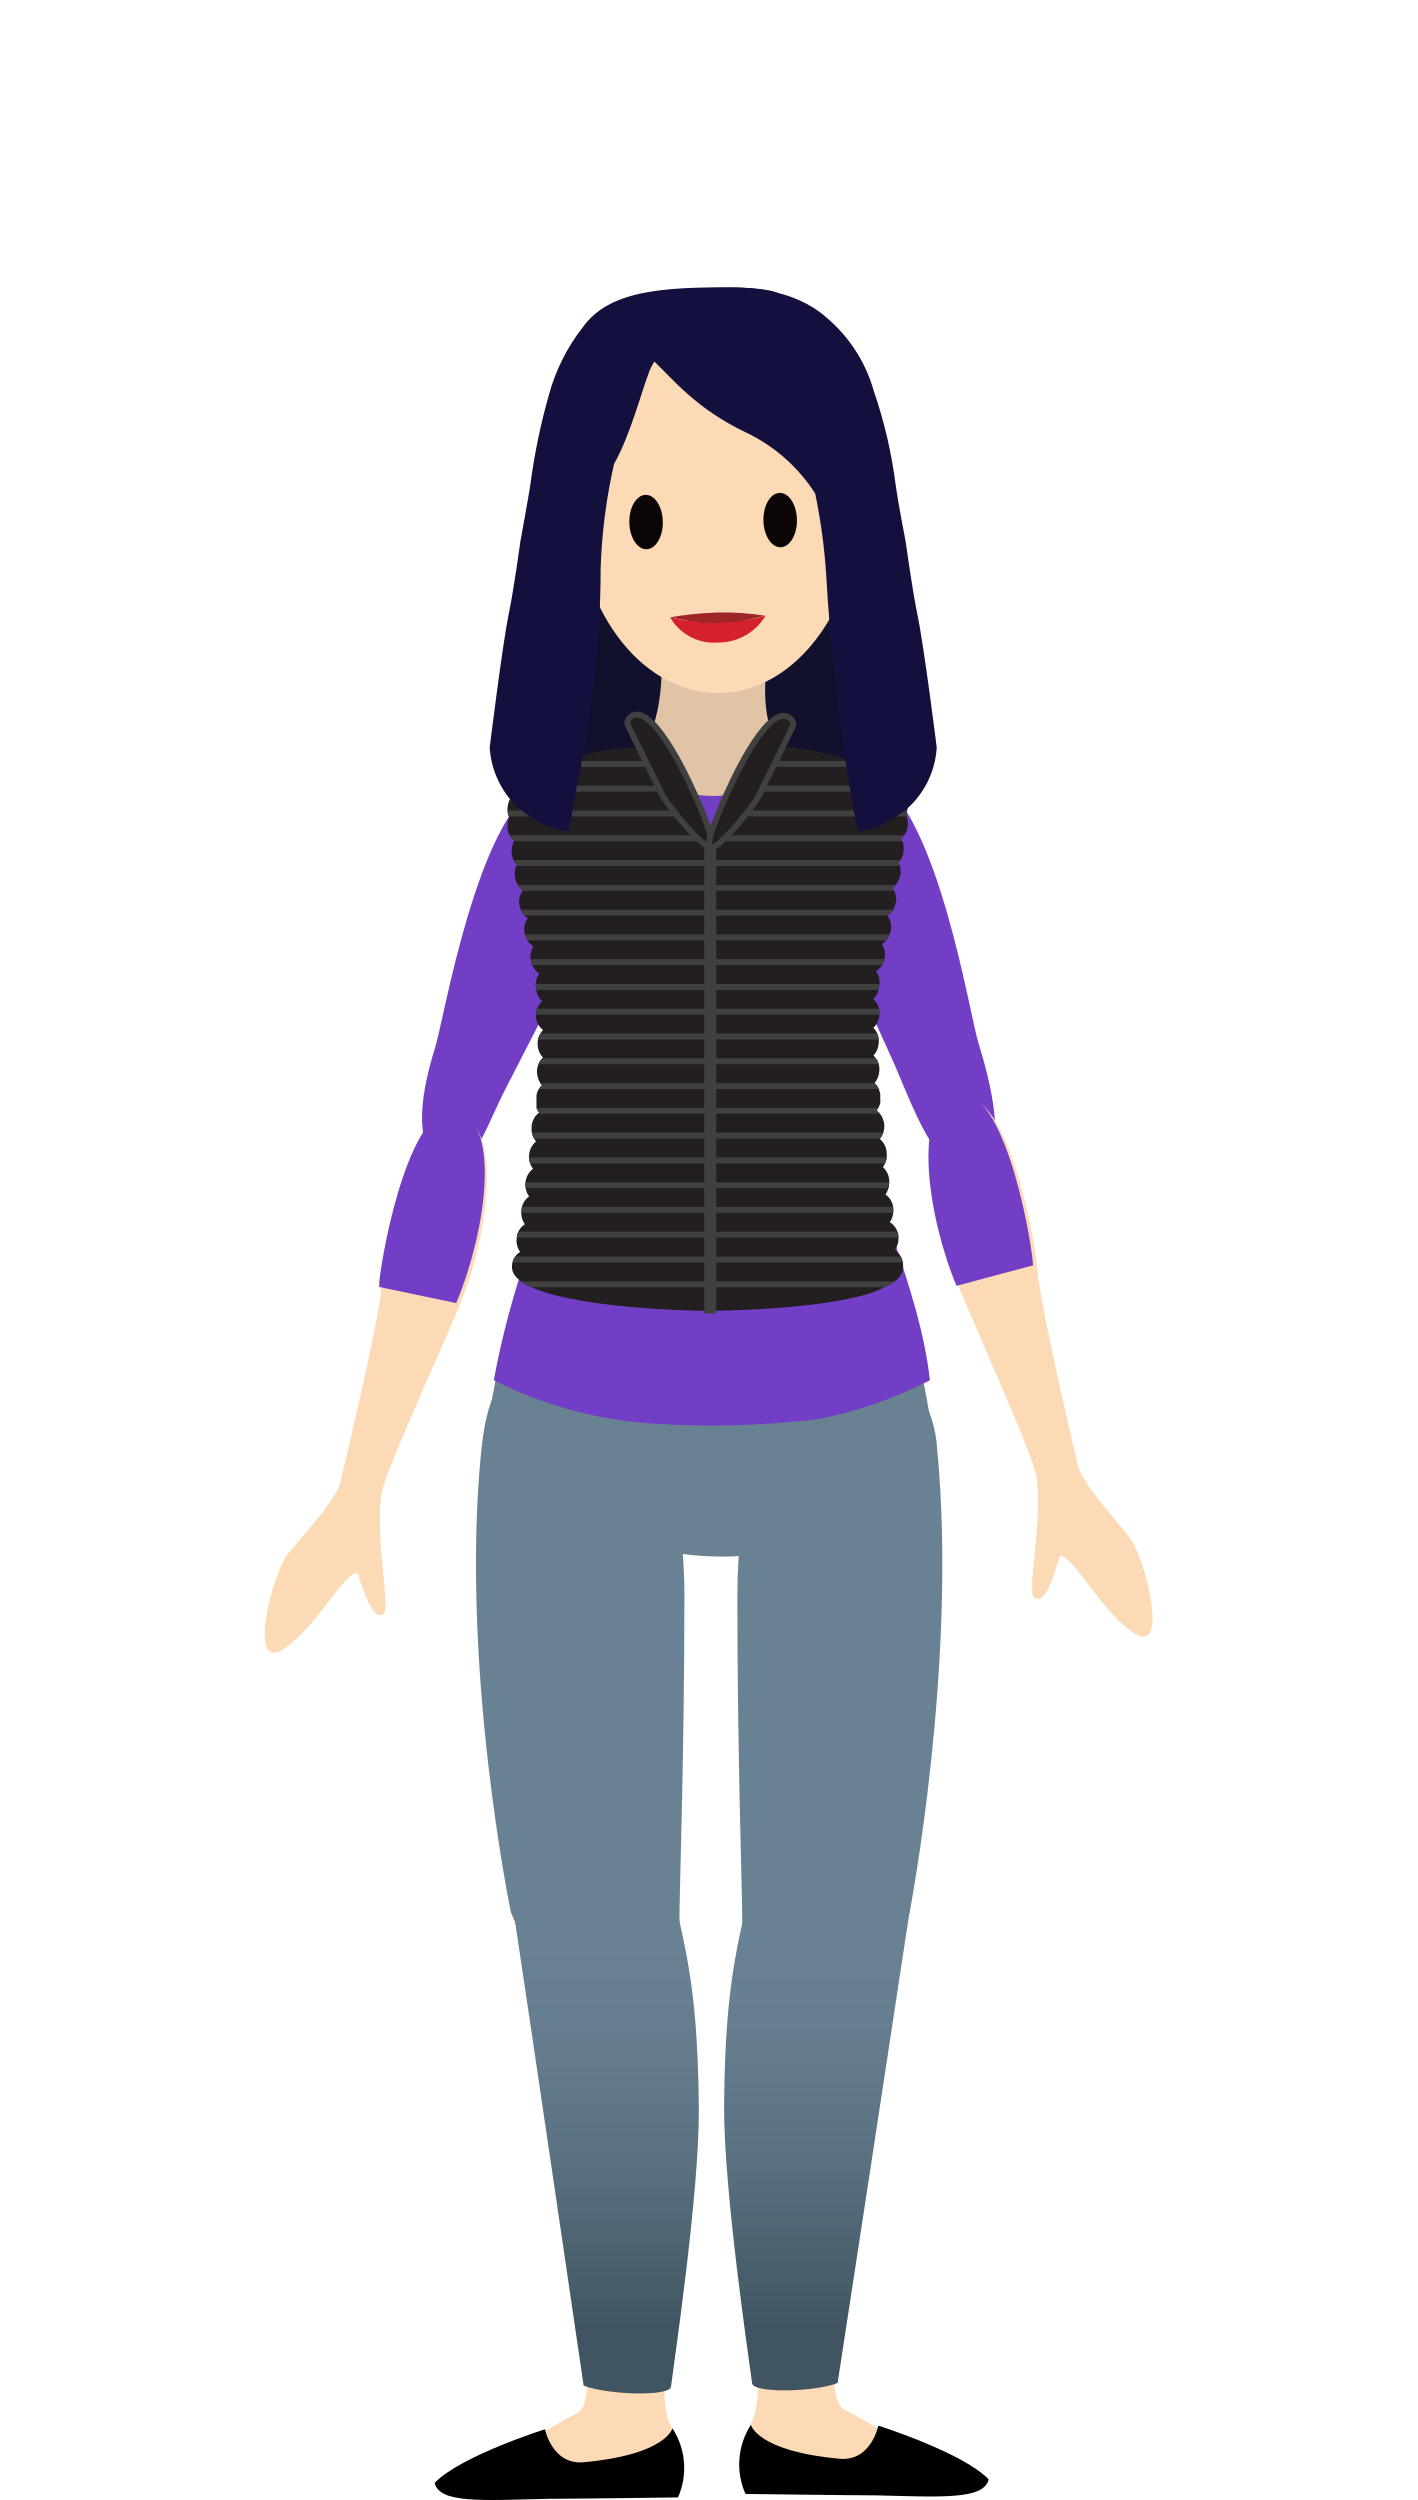
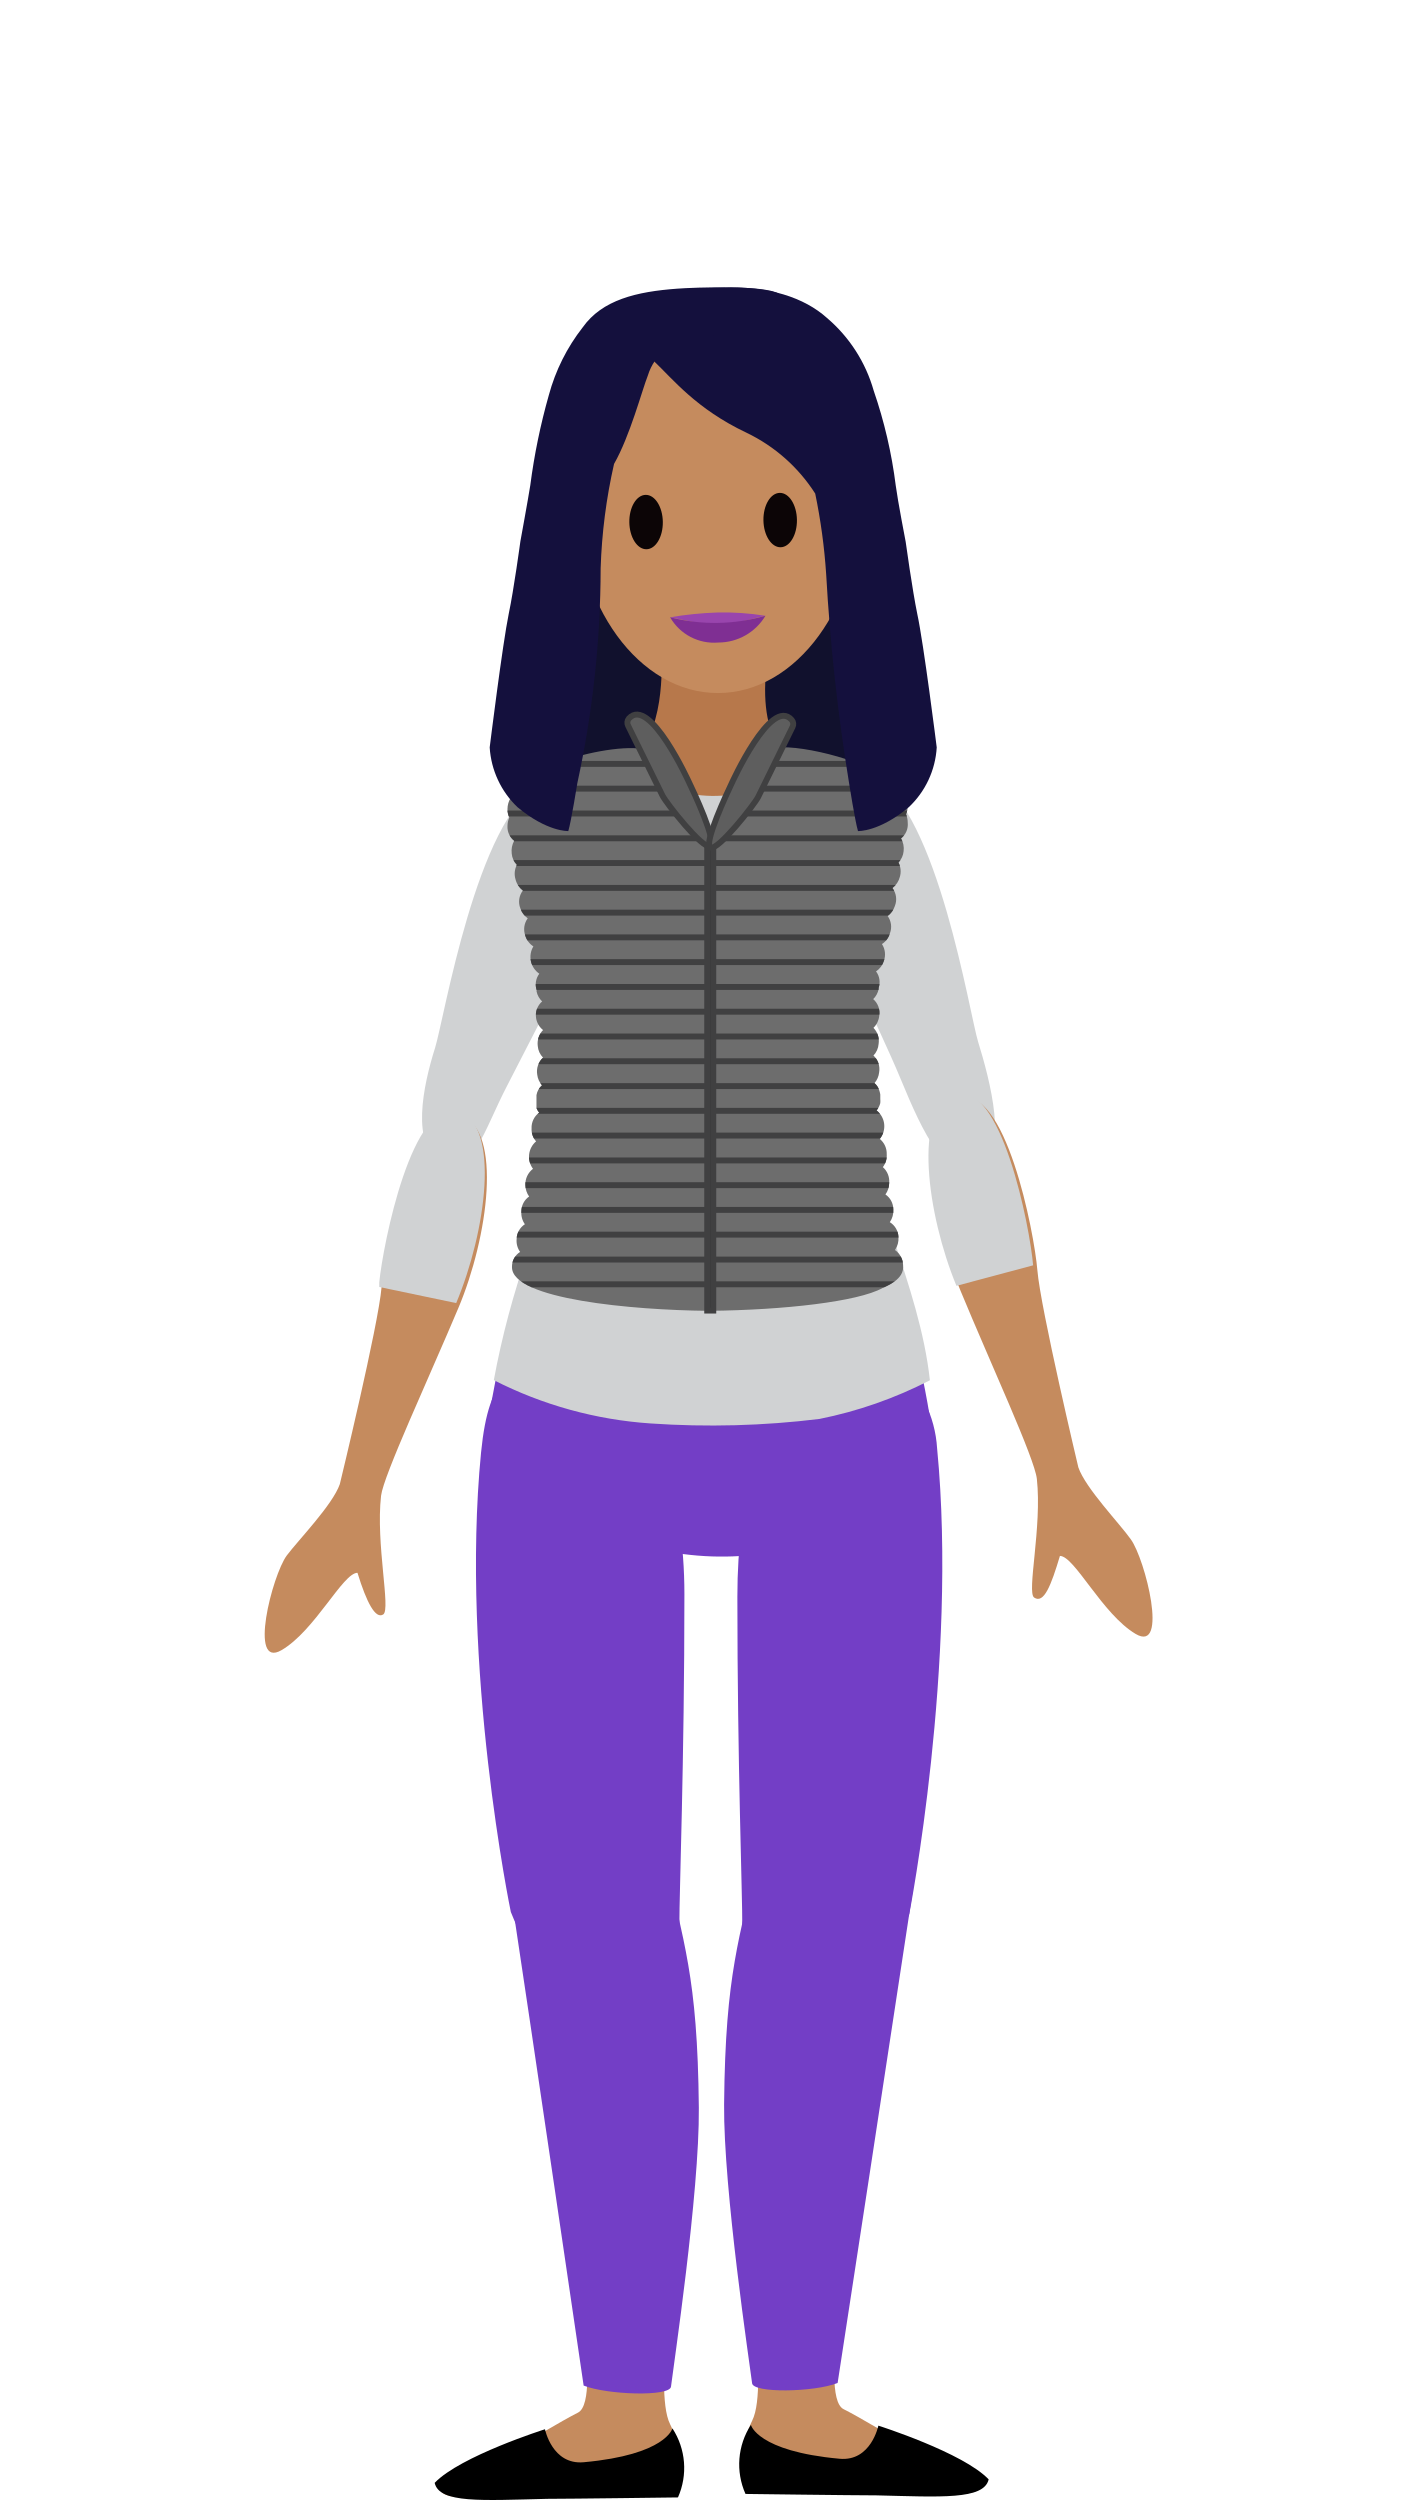
- <svg xmlns="http://www.w3.org/2000/svg" xmlns:xlink="http://www.w3.org/1999/xlink" width="110" height="194" viewBox="0 0 110 194">
+ <svg xmlns="http://www.w3.org/2000/svg" width="110" height="194" viewBox="0 0 110 194">
  <defs>
-     <linearGradient id="linear-gradient" x1="-6608.56" y1="150.63" x2="-6608.56" y2="180.46" gradientTransform="matrix(-1, 0, 0, 1, -6545.06, 0)" gradientUnits="userSpaceOnUse">
-       <stop offset="0" stop-color="#698293" />
-       <stop offset="0.26" stop-color="#657d8e" />
-       <stop offset="0.58" stop-color="#59707f" />
-       <stop offset="0.92" stop-color="#455b67" />
-       <stop offset="1" stop-color="#405561" />
-     </linearGradient>
-     <linearGradient id="linear-gradient-2" x1="291.89" y1="150.76" x2="291.89" y2="180.69" gradientTransform="translate(-245)" xlink:href="#linear-gradient" />
    <clipPath id="clip-path">
-       <path d="M69.92,65.06a1.59,1.59,0,0,1,.2,1,1.45,1.45,0,0,1-.4.87,1.48,1.48,0,0,1,.11,1.11,1.55,1.55,0,0,1-.58.87,1.43,1.43,0,0,1,.19,1.4,1.52,1.52,0,0,1-.56.77,1.42,1.42,0,0,1,.18,1.34,1.49,1.49,0,0,1-.62.84,1.47,1.47,0,0,1,.15,1.3,1.5,1.5,0,0,1-.61.82h0a1.37,1.37,0,0,1,.2,1.28.43.43,0,0,1,0,.11,1.48,1.48,0,0,1-.42.76,1.41,1.41,0,0,1,.47,1.29,1.5,1.5,0,0,1-.45.94,1.47,1.47,0,0,1,.4,1.25,1.45,1.45,0,0,1-.4.9,1.44,1.44,0,0,1,.44,1.31,1.51,1.51,0,0,1-.36.83,1.19,1.19,0,0,1,.36.53,2,2,0,0,1,.09.35,1.48,1.48,0,0,1,0,.21h0v.13a1.88,1.88,0,0,1,0,.33,1.46,1.46,0,0,1-.29.57,1.55,1.55,0,0,1,.25,2.21,1.47,1.47,0,0,1,.54,1.19,1.5,1.5,0,0,1-.3,1A1.46,1.46,0,0,1,69,91.81a1.54,1.54,0,0,1-.29.88,1.39,1.39,0,0,1,.61,1.15,1.54,1.54,0,0,1-.27,1A1.41,1.41,0,0,1,69.72,96a1.55,1.55,0,0,1-.27,1,1.49,1.49,0,0,1,.63,1.16c.14,1.15-1.35,1.65-1.59,1.79-1.91,1.06-7.66,1.71-13.43,1.77a.49.49,0,0,1-.17,0c-5.77-.06-15.2-.89-15.16-3.4a1.34,1.34,0,0,1,.63-1.17,1.49,1.49,0,0,1-.27-1A1.41,1.41,0,0,1,40.73,95a1.49,1.49,0,0,1-.27-1,1.38,1.38,0,0,1,.6-1.15,1.54,1.54,0,0,1-.29-.88,1.5,1.5,0,0,1,.59-1.27,1.57,1.57,0,0,1,.24-2.13,1.41,1.41,0,0,1-.35-1,1.44,1.44,0,0,1,.59-1.23,1.26,1.26,0,0,1-.21-.36l0-.1a.25.25,0,0,1,0-.07.94.94,0,0,0,0-.09l0-.21s0,0,0-.07v-.23a1.57,1.57,0,0,1,0-.23h0a1.28,1.28,0,0,1,.43-.76,1.52,1.52,0,0,1-.37-.82,1.47,1.47,0,0,1,.45-1.33,1.43,1.43,0,0,1-.41-.9,1.51,1.51,0,0,1,.41-1.24A1.47,1.47,0,0,1,41.6,79a1.41,1.41,0,0,1,.47-1.29,1.49,1.49,0,0,1-.43-.76.51.51,0,0,1,0-.13,1.39,1.39,0,0,1,.21-1.26,1.58,1.58,0,0,1-.46-2.12,1.5,1.5,0,0,1-.63-.84,1.45,1.45,0,0,1,.19-1.34,1.54,1.54,0,0,1-.57-.77,1.41,1.41,0,0,1,.2-1.39,1.53,1.53,0,0,1-.58-.88,1.48,1.48,0,0,1,.11-1.11,1.39,1.39,0,0,1-.4-.87,1.65,1.65,0,0,1,.19-1,1.35,1.35,0,0,1-.52-1.13,1.64,1.64,0,0,1,.14-.67,1.51,1.51,0,0,1-.14-.65,1.68,1.68,0,0,1,.25-.88c.11-2.48,9.59-4.81,11.06-3.46h0l4.46,7.35,4-7.5A3.23,3.23,0,0,1,61.06,58h.13c2.79.15,8,1.73,8.89,3.53h0a1.52,1.52,0,0,1,.36,1,1.67,1.67,0,0,1-.13.65,1.76,1.76,0,0,1,.13.66A1.37,1.37,0,0,1,69.92,65.06Z" fill="#231f20" />
+       <path d="M69.92,65.06a1.59,1.59,0,0,1,.2,1,1.45,1.45,0,0,1-.4.87,1.48,1.48,0,0,1,.11,1.11,1.55,1.55,0,0,1-.58.87,1.43,1.43,0,0,1,.19,1.4,1.52,1.52,0,0,1-.56.77,1.42,1.42,0,0,1,.18,1.34,1.49,1.49,0,0,1-.62.84,1.47,1.47,0,0,1,.15,1.3,1.5,1.5,0,0,1-.61.82h0a1.37,1.37,0,0,1,.2,1.28.43.43,0,0,1,0,.11,1.48,1.48,0,0,1-.42.76,1.41,1.41,0,0,1,.47,1.29,1.5,1.5,0,0,1-.45.94,1.47,1.47,0,0,1,.4,1.25,1.45,1.45,0,0,1-.4.9,1.44,1.44,0,0,1,.44,1.31,1.51,1.51,0,0,1-.36.83,1.19,1.19,0,0,1,.36.53,2,2,0,0,1,.09.35,1.48,1.48,0,0,1,0,.21h0v.13a1.88,1.88,0,0,1,0,.33,1.46,1.46,0,0,1-.29.57,1.55,1.55,0,0,1,.25,2.21,1.47,1.47,0,0,1,.54,1.19,1.5,1.5,0,0,1-.3,1A1.46,1.46,0,0,1,69,91.81a1.54,1.54,0,0,1-.29.88,1.39,1.39,0,0,1,.61,1.15,1.54,1.54,0,0,1-.27,1A1.41,1.41,0,0,1,69.72,96a1.55,1.55,0,0,1-.27,1,1.49,1.49,0,0,1,.63,1.16c.14,1.15-1.35,1.65-1.59,1.79-1.91,1.06-7.66,1.71-13.43,1.77a.49.49,0,0,1-.17,0c-5.77-.06-15.2-.89-15.16-3.4a1.34,1.34,0,0,1,.63-1.17,1.49,1.49,0,0,1-.27-1A1.41,1.41,0,0,1,40.73,95a1.49,1.49,0,0,1-.27-1,1.38,1.38,0,0,1,.6-1.15,1.54,1.54,0,0,1-.29-.88,1.5,1.5,0,0,1,.59-1.27,1.57,1.57,0,0,1,.24-2.13,1.41,1.41,0,0,1-.35-1,1.44,1.44,0,0,1,.59-1.23,1.26,1.26,0,0,1-.21-.36l0-.1a.25.25,0,0,1,0-.07.94.94,0,0,0,0-.09l0-.21s0,0,0-.07v-.23a1.57,1.57,0,0,1,0-.23h0a1.28,1.28,0,0,1,.43-.76,1.52,1.52,0,0,1-.37-.82,1.47,1.47,0,0,1,.45-1.33,1.43,1.43,0,0,1-.41-.9,1.51,1.51,0,0,1,.41-1.24A1.47,1.47,0,0,1,41.6,79a1.41,1.41,0,0,1,.47-1.29,1.49,1.49,0,0,1-.43-.76.51.51,0,0,1,0-.13,1.39,1.39,0,0,1,.21-1.26,1.58,1.58,0,0,1-.46-2.12,1.5,1.5,0,0,1-.63-.84,1.45,1.45,0,0,1,.19-1.34,1.54,1.54,0,0,1-.57-.77,1.41,1.41,0,0,1,.2-1.39,1.53,1.53,0,0,1-.58-.88,1.48,1.48,0,0,1,.11-1.11,1.39,1.39,0,0,1-.4-.87,1.65,1.65,0,0,1,.19-1,1.35,1.35,0,0,1-.52-1.13,1.64,1.64,0,0,1,.14-.67,1.51,1.51,0,0,1-.14-.65,1.68,1.68,0,0,1,.25-.88c.11-2.48,9.59-4.81,11.06-3.46h0l4.46,7.35,4-7.5A3.23,3.23,0,0,1,61.06,58h.13c2.79.15,8,1.73,8.89,3.53h0a1.52,1.52,0,0,1,.36,1,1.67,1.67,0,0,1-.13.65,1.76,1.76,0,0,1,.13.66A1.37,1.37,0,0,1,69.92,65.06Z" fill="#6d6d6d" />
    </clipPath>
  </defs>
  <g id="landians">
    <path d="M43.88,43.9s-1,37.36,10.75,36.58c13-.87,11.71-37.06,11.71-37.06Z" fill="#11112d" />
-     <path d="M67.85,60.28C72.77,63,75.22,78.61,75.9,80.84c.9,2.91,2.46,8.72,0,9.83s-4.25-2.68-6-6.92-5.82-12.23-6.71-15.43C62,64.3,62.94,57.59,67.85,60.28Z" fill="#733ec6" />
-     <path d="M41.94,60.81C37,63.46,34.46,79.09,33.76,81.32c-.92,2.9-1.93,7.65.52,8.79s3.2-2.27,5.1-5.91c3-5.83,6.29-12.12,7.2-15.32C47.72,64.87,46.87,58.16,41.94,60.81Z" fill="#733ec6" />
-     <path d="M70.56,148.53s3.78-19.44,2.16-36.13a9.36,9.36,0,0,0-3.2-6.5c-4.62-4.79-12.3,2.16-12.3,18,0,13,.4,23.28.38,25.56C57.54,157.89,65.93,160.17,70.56,148.53Z" fill="#698293" />
-     <path d="M58.37,187.84c.72-1.42.41-5,.37-7.33s-.86-2.69-2-12.53.45-12.3,1.79-19a4.5,4.5,0,0,1,8.94.89c.23,5.82-2.25,30.48-2.46,30.66-.27,2.16-.6,5.89.45,6.42,1.29.64,3.74,2.15,6.4,3.65,1.51.63,4.18,1.3,4.31,2.09,0,1.27-2.75.77-8.23.66-1.95,0-4.53-.24-6.52-.13C56.61,193.47,57.65,189.27,58.37,187.84Z" fill="#fcdab5" />
+     <path d="M67.85,60.28C72.77,63,75.22,78.61,75.9,80.84c.9,2.91,2.46,8.72,0,9.83s-4.25-2.68-6-6.92-5.82-12.23-6.71-15.43C62,64.3,62.94,57.59,67.85,60.28Z" fill="#d0d2d3" />
+     <path d="M41.94,60.81C37,63.46,34.46,79.09,33.76,81.32c-.92,2.9-1.93,7.65.52,8.79s3.2-2.27,5.1-5.91c3-5.83,6.29-12.12,7.2-15.32C47.72,64.87,46.87,58.16,41.94,60.81Z" fill="#d0d2d3" />
+     <path d="M70.56,148.53s3.78-19.44,2.16-36.13a9.36,9.36,0,0,0-3.2-6.5c-4.62-4.79-12.3,2.16-12.3,18,0,13,.4,23.28.38,25.56C57.54,157.89,65.93,160.17,70.56,148.53Z" fill="#733ec6" />
+     <path d="M58.37,187.84c.72-1.42.41-5,.37-7.33s-.86-2.69-2-12.53.45-12.3,1.79-19a4.5,4.5,0,0,1,8.94.89c.23,5.82-2.25,30.48-2.46,30.66-.27,2.16-.6,5.89.45,6.42,1.29.64,3.74,2.15,6.4,3.65,1.51.63,4.18,1.3,4.31,2.09,0,1.27-2.75.77-8.23.66-1.95,0-4.53-.24-6.52-.13C56.61,193.47,57.65,189.27,58.37,187.84Z" fill="#c58b5e" />
    <path d="M58.27,188.17s.48,2.05,6.89,2.63c2.44.22,3-2.57,3-2.57s6.58,2.09,8.56,4.17C76.35,194,73,193.76,68,193.64c-1.8,0-10.15-.11-10.15-.11A5.63,5.63,0,0,1,58.27,188.17Z" />
-     <path d="M65,184.92s4.34-28.31,5.79-37.93c1.31-8.63-11-8.6-12-3.22-1.37,6.84-2.5,9.11-2.6,19.52-.06,6.61,2,20.24,2.17,21.63C58.37,185.73,63.19,185.64,65,184.92Z" fill="url(#linear-gradient)" />
-     <path d="M39.64,148.37s-3.94-19-2.31-35.66c.32-3.18.9-4.72,2.05-6.18,4.52-5.71,13.73,1.39,13.73,17.19,0,13-.4,23.28-.39,25.56C52.78,157.72,44.31,160,39.64,148.37Z" fill="#698293" />
-     <path d="M52,188.12c-.72-1.43-.42-5-.37-7.33s.86-2.69,2-12.54-.45-12.3-1.79-19a4.51,4.51,0,0,0-9,.9c-.22,5.81,2.26,30.47,2.46,30.65.27,2.16.61,5.89-.45,6.42-1.29.65-3.74,2.15-6.4,3.66-1.5.62-4.17,1.29-4.31,2.08,0,1.27,2.75.77,8.23.66,1.95,0,4.53-.24,6.53-.13C53.78,193.74,52.73,189.55,52,188.12Z" fill="#fcdab5" />
+     <path d="M65,184.92s4.34-28.31,5.79-37.93c1.31-8.63-11-8.6-12-3.22-1.37,6.84-2.5,9.11-2.6,19.52-.06,6.61,2,20.24,2.17,21.63C58.37,185.73,63.19,185.64,65,184.92Z" fill="#733ec6" />
+     <path d="M39.64,148.37s-3.94-19-2.31-35.66c.32-3.18.9-4.72,2.05-6.18,4.52-5.71,13.73,1.39,13.73,17.19,0,13-.4,23.28-.39,25.56C52.78,157.72,44.31,160,39.64,148.37Z" fill="#733ec6" />
+     <path d="M52,188.12c-.72-1.43-.42-5-.37-7.33s.86-2.69,2-12.54-.45-12.3-1.79-19a4.51,4.51,0,0,0-9,.9c-.22,5.81,2.26,30.47,2.46,30.65.27,2.16.61,5.89-.45,6.42-1.29.65-3.74,2.15-6.4,3.66-1.5.62-4.17,1.29-4.31,2.08,0,1.27,2.75.77,8.23.66,1.95,0,4.53-.24,6.53-.13C53.78,193.74,52.73,189.55,52,188.12Z" fill="#c58b5e" />
    <path d="M52.18,188.44s-.48,2.05-6.89,2.63c-2.44.22-3-2.56-3-2.56s-6.57,2.08-8.56,4.16c.36,1.61,3.68,1.36,8.73,1.24,1.8,0,10.15-.11,10.15-.11A5.63,5.63,0,0,0,52.18,188.44Z" />
-     <path d="M45.29,185.12s-4.2-28.64-5.66-38.26c-1.3-8.62,10.95-8.2,12-2.82,1.37,6.84,2.5,9.11,2.6,19.52.06,6.61-2,20.24-2.16,21.64C52,186,47.08,185.84,45.29,185.12Z" fill="url(#linear-gradient-2)" />
-     <path d="M51.33,51.08s.39,6.34-2.66,8c-.67.37,3.23,27.62,6.78,27.86,2.52.16,4.88-22.08,6.41-27.51,0,0-3.07-1.34-2.39-7.59C59.76,49.14,51.33,51.08,51.33,51.08Z" fill="#e1c3a5" />
-     <path d="M41.58,95a106.28,106.28,0,0,0-3.78,15.78c-.15.89,7.67,9.16,15.26,9.82a22.85,22.85,0,0,0,4.33.15C65,120.41,72.47,112,72.32,111a73,73,0,0,0-4.43-16.4Z" fill="#698293" />
-     <path d="M48.68,58.62s-4.94.89-5.71,2c-.22,2.69-1,7.3.57,12.26.5,1.62,1,5.25.57,12.28-.17,2.92-2,8.58-3.12,11.94a66.47,66.47,0,0,0-2.67,10,31.42,31.42,0,0,0,12.17,3.36,68.76,68.76,0,0,0,13.1-.35,32.66,32.66,0,0,0,8.57-3c-.81-7.42-4.83-14.57-5.91-22.76a35,35,0,0,1,.62-11.77c1.54-5,.22-9.89,0-12.57-1.31-1-5.53-1.43-5.53-1.43s-.12,1.32-3,2.74a10.09,10.09,0,0,1-6.26-.11A7.29,7.29,0,0,1,48.68,58.62Z" fill="#733ec6" />
-     <path d="M69.92,65.06a1.59,1.59,0,0,1,.2,1,1.45,1.45,0,0,1-.4.87,1.48,1.48,0,0,1,.11,1.11,1.55,1.55,0,0,1-.58.87,1.43,1.43,0,0,1,.19,1.4,1.52,1.52,0,0,1-.56.77,1.42,1.42,0,0,1,.18,1.34,1.49,1.49,0,0,1-.62.84,1.47,1.47,0,0,1,.15,1.3,1.5,1.5,0,0,1-.61.82h0a1.37,1.37,0,0,1,.2,1.28.43.43,0,0,1,0,.11,1.48,1.48,0,0,1-.42.76,1.41,1.41,0,0,1,.47,1.29,1.5,1.5,0,0,1-.45.94,1.47,1.47,0,0,1,.4,1.25,1.45,1.45,0,0,1-.4.9,1.44,1.44,0,0,1,.44,1.31,1.51,1.51,0,0,1-.36.83,1.19,1.19,0,0,1,.36.53,2,2,0,0,1,.09.35,1.48,1.48,0,0,1,0,.21h0v.13a1.88,1.88,0,0,1,0,.33,1.46,1.46,0,0,1-.29.57,1.55,1.55,0,0,1,.25,2.21,1.47,1.47,0,0,1,.54,1.19,1.5,1.5,0,0,1-.3,1A1.46,1.46,0,0,1,69,91.81a1.54,1.54,0,0,1-.29.88,1.39,1.39,0,0,1,.61,1.15,1.54,1.54,0,0,1-.27,1A1.41,1.41,0,0,1,69.72,96a1.55,1.55,0,0,1-.27,1,1.49,1.49,0,0,1,.63,1.16c.14,1.15-1.35,1.65-1.59,1.79-1.91,1.06-7.66,1.71-13.43,1.77a.49.49,0,0,1-.17,0c-5.77-.06-15.2-.89-15.16-3.4a1.34,1.34,0,0,1,.63-1.17,1.49,1.49,0,0,1-.27-1A1.41,1.41,0,0,1,40.73,95a1.49,1.49,0,0,1-.27-1,1.38,1.38,0,0,1,.6-1.15,1.54,1.54,0,0,1-.29-.88,1.5,1.5,0,0,1,.59-1.27,1.57,1.57,0,0,1,.24-2.13,1.41,1.41,0,0,1-.35-1,1.44,1.44,0,0,1,.59-1.23,1.26,1.26,0,0,1-.21-.36l0-.1a.25.25,0,0,1,0-.07.94.94,0,0,0,0-.09l0-.21s0,0,0-.07v-.23a1.57,1.57,0,0,1,0-.23h0a1.28,1.28,0,0,1,.43-.76,1.52,1.52,0,0,1-.37-.82,1.47,1.47,0,0,1,.45-1.33,1.43,1.43,0,0,1-.41-.9,1.51,1.51,0,0,1,.41-1.24A1.47,1.47,0,0,1,41.6,79a1.41,1.41,0,0,1,.47-1.29,1.49,1.49,0,0,1-.43-.76.51.51,0,0,1,0-.13,1.39,1.39,0,0,1,.21-1.26,1.58,1.58,0,0,1-.46-2.12,1.5,1.5,0,0,1-.63-.84,1.45,1.45,0,0,1,.19-1.34,1.54,1.54,0,0,1-.57-.77,1.41,1.41,0,0,1,.2-1.39,1.53,1.53,0,0,1-.58-.88,1.48,1.48,0,0,1,.11-1.11,1.39,1.39,0,0,1-.4-.87,1.65,1.65,0,0,1,.19-1,1.35,1.35,0,0,1-.52-1.13,1.64,1.64,0,0,1,.14-.67,1.51,1.51,0,0,1-.14-.65,1.68,1.68,0,0,1,.25-.88c.11-2.48,9.59-4.81,11.06-3.46h0l4.46,7.35,4-7.5A3.23,3.23,0,0,1,61.06,58h.13c2.79.15,8,1.73,8.89,3.53h0a1.52,1.52,0,0,1,.36,1,1.67,1.67,0,0,1-.13.65,1.76,1.76,0,0,1,.13.66A1.37,1.37,0,0,1,69.92,65.06Z" fill="#231f20" />
+     <path d="M45.29,185.12s-4.2-28.64-5.66-38.26c-1.3-8.62,10.95-8.2,12-2.82,1.37,6.84,2.5,9.11,2.6,19.52.06,6.61-2,20.24-2.16,21.64C52,186,47.08,185.84,45.29,185.12Z" fill="#733ec6" />
+     <path d="M51.33,51.08s.39,6.34-2.66,8c-.67.37,3.23,27.62,6.78,27.86,2.52.16,4.88-22.08,6.41-27.51,0,0-3.07-1.34-2.39-7.59C59.76,49.14,51.33,51.08,51.33,51.08Z" fill="#b7784b" />
+     <path d="M41.58,95a106.28,106.28,0,0,0-3.78,15.78c-.15.89,7.67,9.16,15.26,9.82a22.85,22.85,0,0,0,4.33.15C65,120.41,72.47,112,72.32,111a73,73,0,0,0-4.43-16.4Z" fill="#733ec6" />
+     <path d="M48.68,58.62s-4.94.89-5.71,2c-.22,2.69-1,7.3.57,12.26.5,1.62,1,5.25.57,12.28-.17,2.92-2,8.58-3.12,11.94a66.47,66.47,0,0,0-2.67,10,31.42,31.42,0,0,0,12.17,3.36,68.76,68.76,0,0,0,13.1-.35,32.66,32.66,0,0,0,8.57-3c-.81-7.42-4.83-14.57-5.91-22.76a35,35,0,0,1,.62-11.77c1.54-5,.22-9.89,0-12.57-1.31-1-5.53-1.43-5.53-1.43s-.12,1.32-3,2.74a10.09,10.09,0,0,1-6.26-.11A7.29,7.29,0,0,1,48.68,58.62Z" fill="#d0d2d3" />
+     <path d="M69.92,65.06a1.59,1.59,0,0,1,.2,1,1.45,1.45,0,0,1-.4.87,1.48,1.48,0,0,1,.11,1.11,1.55,1.55,0,0,1-.58.87,1.43,1.43,0,0,1,.19,1.4,1.52,1.52,0,0,1-.56.77,1.42,1.42,0,0,1,.18,1.34,1.49,1.49,0,0,1-.62.84,1.47,1.47,0,0,1,.15,1.3,1.5,1.5,0,0,1-.61.82h0a1.37,1.37,0,0,1,.2,1.28.43.43,0,0,1,0,.11,1.48,1.48,0,0,1-.42.76,1.41,1.41,0,0,1,.47,1.29,1.5,1.5,0,0,1-.45.94,1.47,1.47,0,0,1,.4,1.25,1.45,1.45,0,0,1-.4.9,1.44,1.44,0,0,1,.44,1.31,1.51,1.51,0,0,1-.36.83,1.19,1.19,0,0,1,.36.53,2,2,0,0,1,.09.35,1.48,1.48,0,0,1,0,.21h0v.13a1.88,1.88,0,0,1,0,.33,1.46,1.46,0,0,1-.29.57,1.55,1.55,0,0,1,.25,2.21,1.47,1.47,0,0,1,.54,1.19,1.5,1.5,0,0,1-.3,1A1.46,1.46,0,0,1,69,91.81a1.54,1.54,0,0,1-.29.88,1.39,1.39,0,0,1,.61,1.15,1.54,1.54,0,0,1-.27,1A1.41,1.41,0,0,1,69.72,96a1.55,1.55,0,0,1-.27,1,1.49,1.49,0,0,1,.63,1.16c.14,1.15-1.35,1.65-1.59,1.79-1.91,1.06-7.66,1.71-13.43,1.77a.49.49,0,0,1-.17,0c-5.77-.06-15.2-.89-15.16-3.4a1.34,1.34,0,0,1,.63-1.17,1.49,1.49,0,0,1-.27-1A1.41,1.41,0,0,1,40.73,95a1.49,1.49,0,0,1-.27-1,1.38,1.38,0,0,1,.6-1.15,1.54,1.54,0,0,1-.29-.88,1.5,1.5,0,0,1,.59-1.27,1.57,1.57,0,0,1,.24-2.13,1.41,1.41,0,0,1-.35-1,1.44,1.44,0,0,1,.59-1.23,1.26,1.26,0,0,1-.21-.36l0-.1a.25.25,0,0,1,0-.07.94.94,0,0,0,0-.09l0-.21s0,0,0-.07v-.23a1.57,1.57,0,0,1,0-.23h0a1.28,1.28,0,0,1,.43-.76,1.52,1.52,0,0,1-.37-.82,1.47,1.47,0,0,1,.45-1.33,1.43,1.43,0,0,1-.41-.9,1.51,1.51,0,0,1,.41-1.24A1.47,1.47,0,0,1,41.6,79a1.41,1.41,0,0,1,.47-1.29,1.49,1.49,0,0,1-.43-.76.51.51,0,0,1,0-.13,1.39,1.39,0,0,1,.21-1.26,1.58,1.58,0,0,1-.46-2.12,1.5,1.5,0,0,1-.63-.84,1.45,1.45,0,0,1,.19-1.34,1.54,1.54,0,0,1-.57-.77,1.41,1.41,0,0,1,.2-1.39,1.53,1.53,0,0,1-.58-.88,1.48,1.48,0,0,1,.11-1.11,1.39,1.39,0,0,1-.4-.87,1.65,1.65,0,0,1,.19-1,1.35,1.35,0,0,1-.52-1.13,1.64,1.64,0,0,1,.14-.67,1.51,1.51,0,0,1-.14-.65,1.68,1.68,0,0,1,.25-.88c.11-2.48,9.59-4.81,11.06-3.46h0l4.46,7.35,4-7.5A3.23,3.23,0,0,1,61.06,58h.13c2.79.15,8,1.73,8.89,3.53h0a1.52,1.52,0,0,1,.36,1,1.67,1.67,0,0,1-.13.65,1.76,1.76,0,0,1,.13.66A1.37,1.37,0,0,1,69.92,65.06Z" fill="#6d6d6d" />
    <g clip-path="url(#clip-path)">
      <line x1="31.03" y1="59.28" x2="91.35" y2="59.28" fill="#808184" stroke="#404041" stroke-miterlimit="10" stroke-width="0.46" />
      <line x1="31.03" y1="61.2" x2="91.35" y2="61.2" fill="#808184" stroke="#404041" stroke-miterlimit="10" stroke-width="0.46" />
      <line x1="31.03" y1="65.05" x2="91.35" y2="65.05" fill="#808184" stroke="#404041" stroke-miterlimit="10" stroke-width="0.46" />
      <line x1="31.03" y1="68.9" x2="91.35" y2="68.9" fill="#808184" stroke="#404041" stroke-miterlimit="10" stroke-width="0.46" />
      <line x1="31.03" y1="63.13" x2="91.35" y2="63.13" fill="#808184" stroke="#404041" stroke-miterlimit="10" stroke-width="0.46" />
      <line x1="31.03" y1="66.97" x2="91.35" y2="66.97" fill="#808184" stroke="#404041" stroke-miterlimit="10" stroke-width="0.46" />
      <line x1="31.03" y1="74.66" x2="91.35" y2="74.66" fill="#808184" stroke="#404041" stroke-miterlimit="10" stroke-width="0.46" />
      <line x1="31.03" y1="76.59" x2="91.35" y2="76.59" fill="#808184" stroke="#404041" stroke-miterlimit="10" stroke-width="0.46" />
      <line x1="31.03" y1="70.82" x2="91.35" y2="70.82" fill="#808184" stroke="#404041" stroke-miterlimit="10" stroke-width="0.46" />
      <line x1="31.03" y1="72.74" x2="91.35" y2="72.74" fill="#808184" stroke="#404041" stroke-miterlimit="10" stroke-width="0.46" />
      <line x1="31.03" y1="82.35" x2="91.35" y2="82.35" fill="#808184" stroke="#404041" stroke-miterlimit="10" stroke-width="0.46" />
      <line x1="31.03" y1="88.12" x2="91.35" y2="88.12" fill="#808184" stroke="#404041" stroke-miterlimit="10" stroke-width="0.46" />
      <line x1="31.03" y1="84.28" x2="91.35" y2="84.28" fill="#808184" stroke="#404041" stroke-miterlimit="10" stroke-width="0.46" />
      <line x1="31.03" y1="90.05" x2="91.35" y2="90.05" fill="#808184" stroke="#404041" stroke-miterlimit="10" stroke-width="0.46" />
      <line x1="31.03" y1="78.51" x2="91.35" y2="78.51" fill="#808184" stroke="#404041" stroke-miterlimit="10" stroke-width="0.46" />
      <line x1="31.03" y1="80.43" x2="91.35" y2="80.43" fill="#808184" stroke="#404041" stroke-miterlimit="10" stroke-width="0.46" />
      <line x1="31.03" y1="86.2" x2="91.35" y2="86.2" fill="#808184" stroke="#404041" stroke-miterlimit="10" stroke-width="0.46" />
      <line x1="31.03" y1="91.97" x2="91.35" y2="91.97" fill="#808184" stroke="#404041" stroke-miterlimit="10" stroke-width="0.46" />
      <line x1="31.03" y1="97.74" x2="91.35" y2="97.74" fill="#808184" stroke="#404041" stroke-miterlimit="10" stroke-width="0.46" />
      <line x1="31.03" y1="99.66" x2="91.35" y2="99.66" fill="#808184" stroke="#404041" stroke-miterlimit="10" stroke-width="0.46" />
      <line x1="31.03" y1="93.89" x2="91.35" y2="93.89" fill="#808184" stroke="#404041" stroke-miterlimit="10" stroke-width="0.46" />
      <line x1="31.03" y1="95.81" x2="91.35" y2="95.81" fill="#808184" stroke="#404041" stroke-miterlimit="10" stroke-width="0.46" />
    </g>
    <rect x="54.88" y="65.27" width="0.47" height="36.43" fill="#221f1f" stroke="#404041" stroke-miterlimit="10" stroke-width="0.46" />
-     <path d="M53.48,60.73c.28.57,2.2,4.65,1.63,4.93s-3.42-3.35-3.7-3.92l-2.67-5.43a.5.5,0,0,1,.06-.55C50.4,53.94,53.48,60.73,53.48,60.73Z" fill="#231f20" stroke="#404041" stroke-miterlimit="10" stroke-width="0.46" />
-     <path d="M56.76,60.83c-.28.58-2.2,4.66-1.63,4.94s3.42-3.35,3.7-3.92l2.67-5.44a.48.48,0,0,0-.06-.54C59.84,54,56.76,60.83,56.76,60.83Z" fill="#231f20" stroke="#404041" stroke-miterlimit="10" stroke-width="0.46" />
-     <path d="M83.68,113.87s-2.94-12.36-3.18-15.3S78,84,74.37,85.25c-3.23,1.12-2.13,9.35.17,14.92s5.75,13,5.92,14.59c.41,3.75-.8,8.82-.21,9.21.75.51,1.31-.92,2-3.23,1.13,0,3.28,4.51,5.87,6.05s.75-5.8-.37-7.34C86.89,118.23,84.24,115.49,83.68,113.87Z" fill="#fcdab5" />
-     <path d="M80.17,98.19c-.24-2.93-2.49-14.52-6.11-13.26-3.22,1.11-2.13,9.31.16,14.85" fill="#733ec6" />
-     <path d="M26.37,115.17s3-12.35,3.24-15.29,2.56-14.57,6.19-13.29C39,87.72,37.89,96,35.57,101.5s-5.81,13-6,14.57c-.42,3.74.77,8.82.17,9.21s-1.29-.92-2-3.23c-1.13,0-3.3,4.49-5.89,6s-.73-5.8.4-7.34C23.15,119.51,25.81,116.78,26.37,115.17Z" fill="#fcdab5" />
-     <path d="M29.43,99.87c0-.14,0-.26,0-.36C29.72,96.58,32,85,35.63,86.26c3.21,1.13,2.09,9.33-.23,14.86" fill="#733ec6" />
+     <path d="M53.48,60.73c.28.57,2.2,4.65,1.63,4.93s-3.42-3.35-3.7-3.92l-2.67-5.43a.5.5,0,0,1,.06-.55C50.4,53.94,53.48,60.73,53.48,60.73Z" fill="#5e5e5e" stroke="#404041" stroke-miterlimit="10" stroke-width="0.46" />
+     <path d="M56.76,60.83c-.28.58-2.2,4.66-1.63,4.94s3.42-3.35,3.7-3.92l2.67-5.44a.48.48,0,0,0-.06-.54C59.84,54,56.76,60.83,56.76,60.83Z" fill="#5e5e5e" stroke="#404041" stroke-miterlimit="10" stroke-width="0.46" />
+     <path d="M83.68,113.87s-2.94-12.36-3.18-15.3S78,84,74.37,85.25c-3.23,1.12-2.13,9.35.17,14.92s5.75,13,5.92,14.59c.41,3.75-.8,8.82-.21,9.21.75.51,1.31-.92,2-3.23,1.13,0,3.28,4.51,5.87,6.05s.75-5.8-.37-7.34C86.89,118.23,84.24,115.49,83.68,113.87Z" fill="#c58b5e" />
+     <path d="M80.17,98.19c-.24-2.93-2.49-14.52-6.11-13.26-3.22,1.11-2.13,9.31.16,14.85" fill="#d0d2d3" />
+     <path d="M26.37,115.17s3-12.35,3.24-15.29,2.56-14.57,6.19-13.29C39,87.72,37.89,96,35.57,101.5s-5.81,13-6,14.57c-.42,3.74.77,8.82.17,9.21s-1.29-.92-2-3.23c-1.13,0-3.3,4.49-5.89,6s-.73-5.8.4-7.34C23.15,119.51,25.81,116.78,26.37,115.17Z" fill="#c58b5e" />
+     <path d="M29.43,99.87c0-.14,0-.26,0-.36C29.72,96.58,32,85,35.63,86.26c3.21,1.13,2.09,9.33-.23,14.86" fill="#d0d2d3" />
  </g>
  <g id="face">
-     <ellipse cx="55.71" cy="38.59" rx="11.07" ry="15.19" fill="#fcdab5" />
+     <ellipse cx="55.71" cy="38.59" rx="11.07" ry="15.19" fill="#c58b5e" />
    <ellipse cx="50.13" cy="40.51" rx="1.3" ry="2.11" transform="translate(-0.59 0.75) rotate(-0.85)" fill="#0c0506" />
    <ellipse cx="60.54" cy="40.36" rx="1.3" ry="2.11" transform="translate(-0.59 0.9) rotate(-0.85)" fill="#0c0506" />
-     <path d="M59.37,47.78l-3.61.9L52,47.9a27.16,27.16,0,0,1,3.67-.37A20.38,20.38,0,0,1,59.37,47.78Z" fill="#9e2528" />
-     <path d="M52,47.9a14,14,0,0,0,7.4-.12,4.25,4.25,0,0,1-3.65,2.08A3.93,3.93,0,0,1,52,47.9Z" fill="#d4212d" />
+     <path d="M59.37,47.78l-3.61.9L52,47.9a27.16,27.16,0,0,1,3.67-.37A20.38,20.38,0,0,1,59.37,47.78Z" fill="#9945ad" />
+     <path d="M52,47.9a14,14,0,0,0,7.4-.12,4.25,4.25,0,0,1-3.65,2.08A3.93,3.93,0,0,1,52,47.9Z" fill="#7f2f93" />
  </g>
  <g id="hair">
    <path d="M72.69,58a6.93,6.93,0,0,1-2.17,4.64c-2.31,1.93-3.94,1.85-3.94,1.85-.23-.77-.69-3.71-.69-3.71a153.75,153.75,0,0,1-1.78-16.23,45.66,45.66,0,0,0-.85-6.25,13,13,0,0,0-5.33-4.72c-3.91-1.85-5.72-4.17-7.19-5.56C50.16,27.5,49,31.61,49,31.61c-1.86,6.73-3.29,7.48-3.29,7.48s-4.19-5.09-2-10c.68-1.49,2.53-4.28,4.4-5.09A20.7,20.7,0,0,1,56,22.33c3.63-.18,6.44.78,8.17,2.34a11.55,11.55,0,0,1,3.63,5.65,36.5,36.5,0,0,1,1.71,7.36c.15,1.15.77,4.36.77,4.36s.52,3.76.9,5.6C71.68,49.94,72.69,58,72.69,58Z" fill="#14103d" />
    <path d="M38,58a7,7,0,0,0,2.16,4.64c2.32,1.93,3.94,1.85,3.94,1.85.23-.77.7-3.71.7-3.71a79.08,79.08,0,0,0,1.81-16.69A42.77,42.77,0,0,1,47.65,36c1.24-2.17,2.17-5.72,2.63-6.88a4.11,4.11,0,0,1,3.53-2.88c1.88.11,7.19-2.41,6.75-3.3s-6.87-.63-8-.54c-3.17.23-5.83.87-7.34,3a14.77,14.77,0,0,0-2.63,5.26,48.45,48.45,0,0,0-1.44,7c-.18,1.14-.77,4.36-.77,4.36s-.51,3.76-.9,5.6C39,49.94,38,58,38,58Z" fill="#14103d" />
  </g>
</svg>
